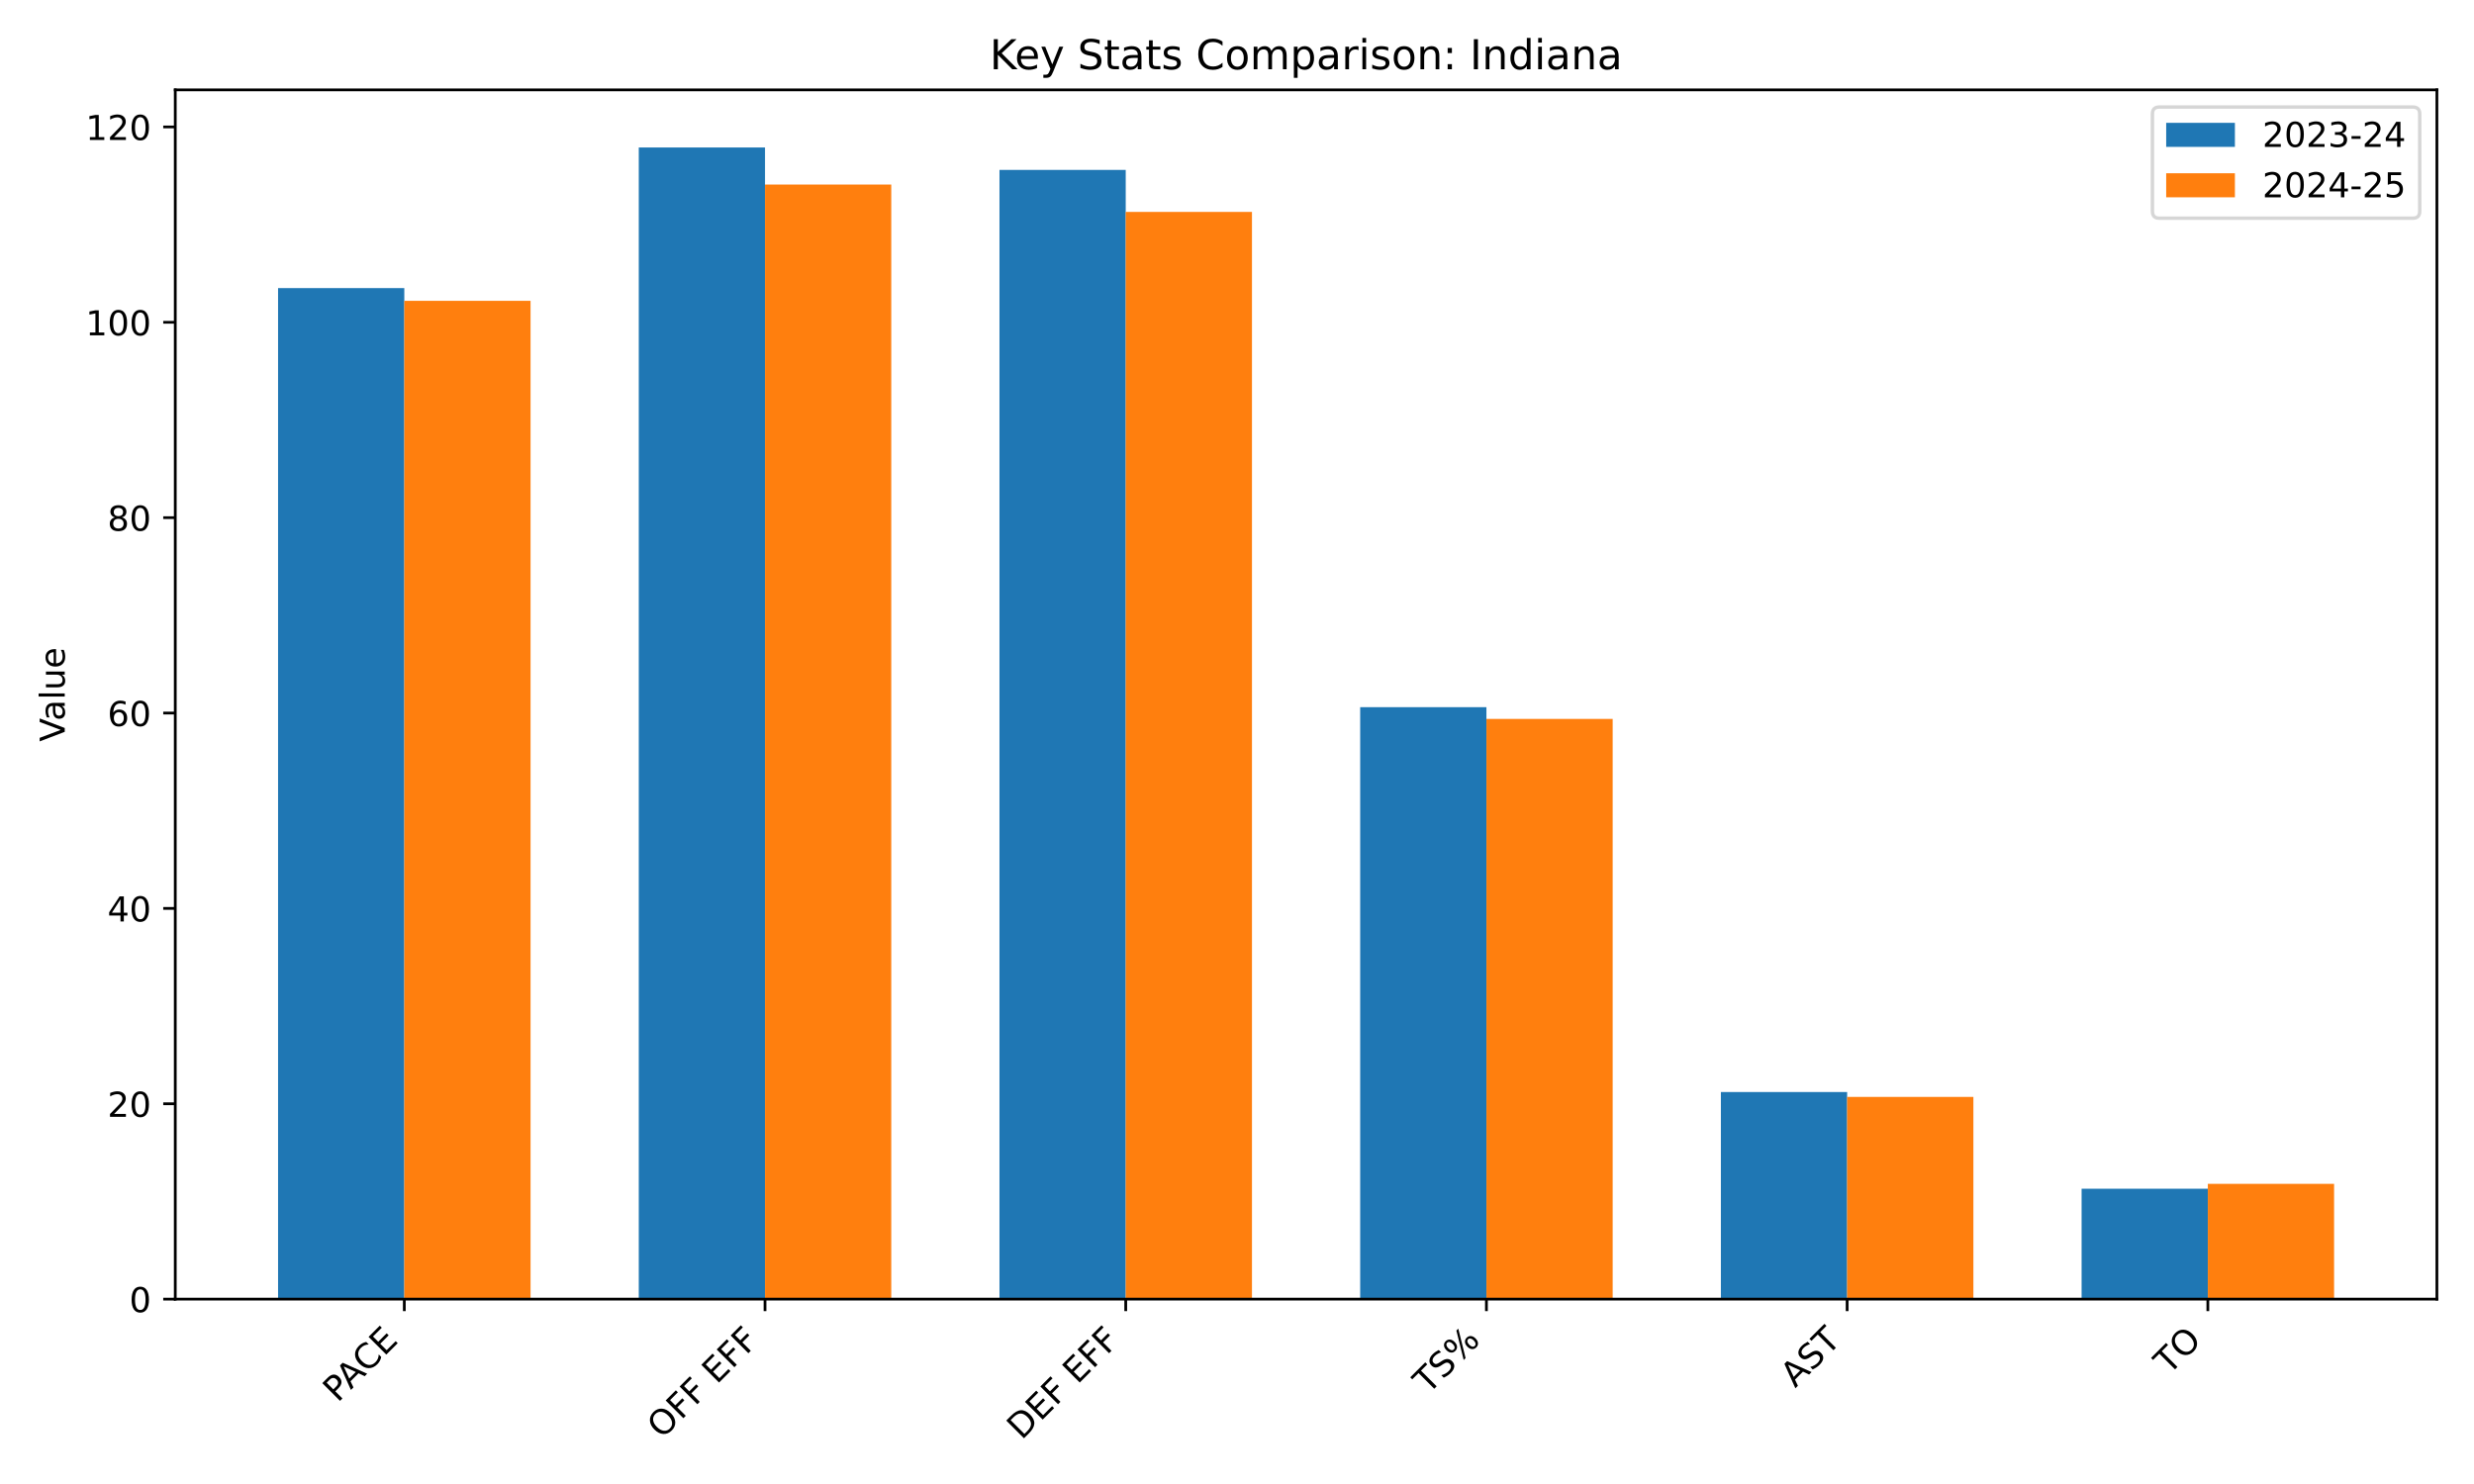
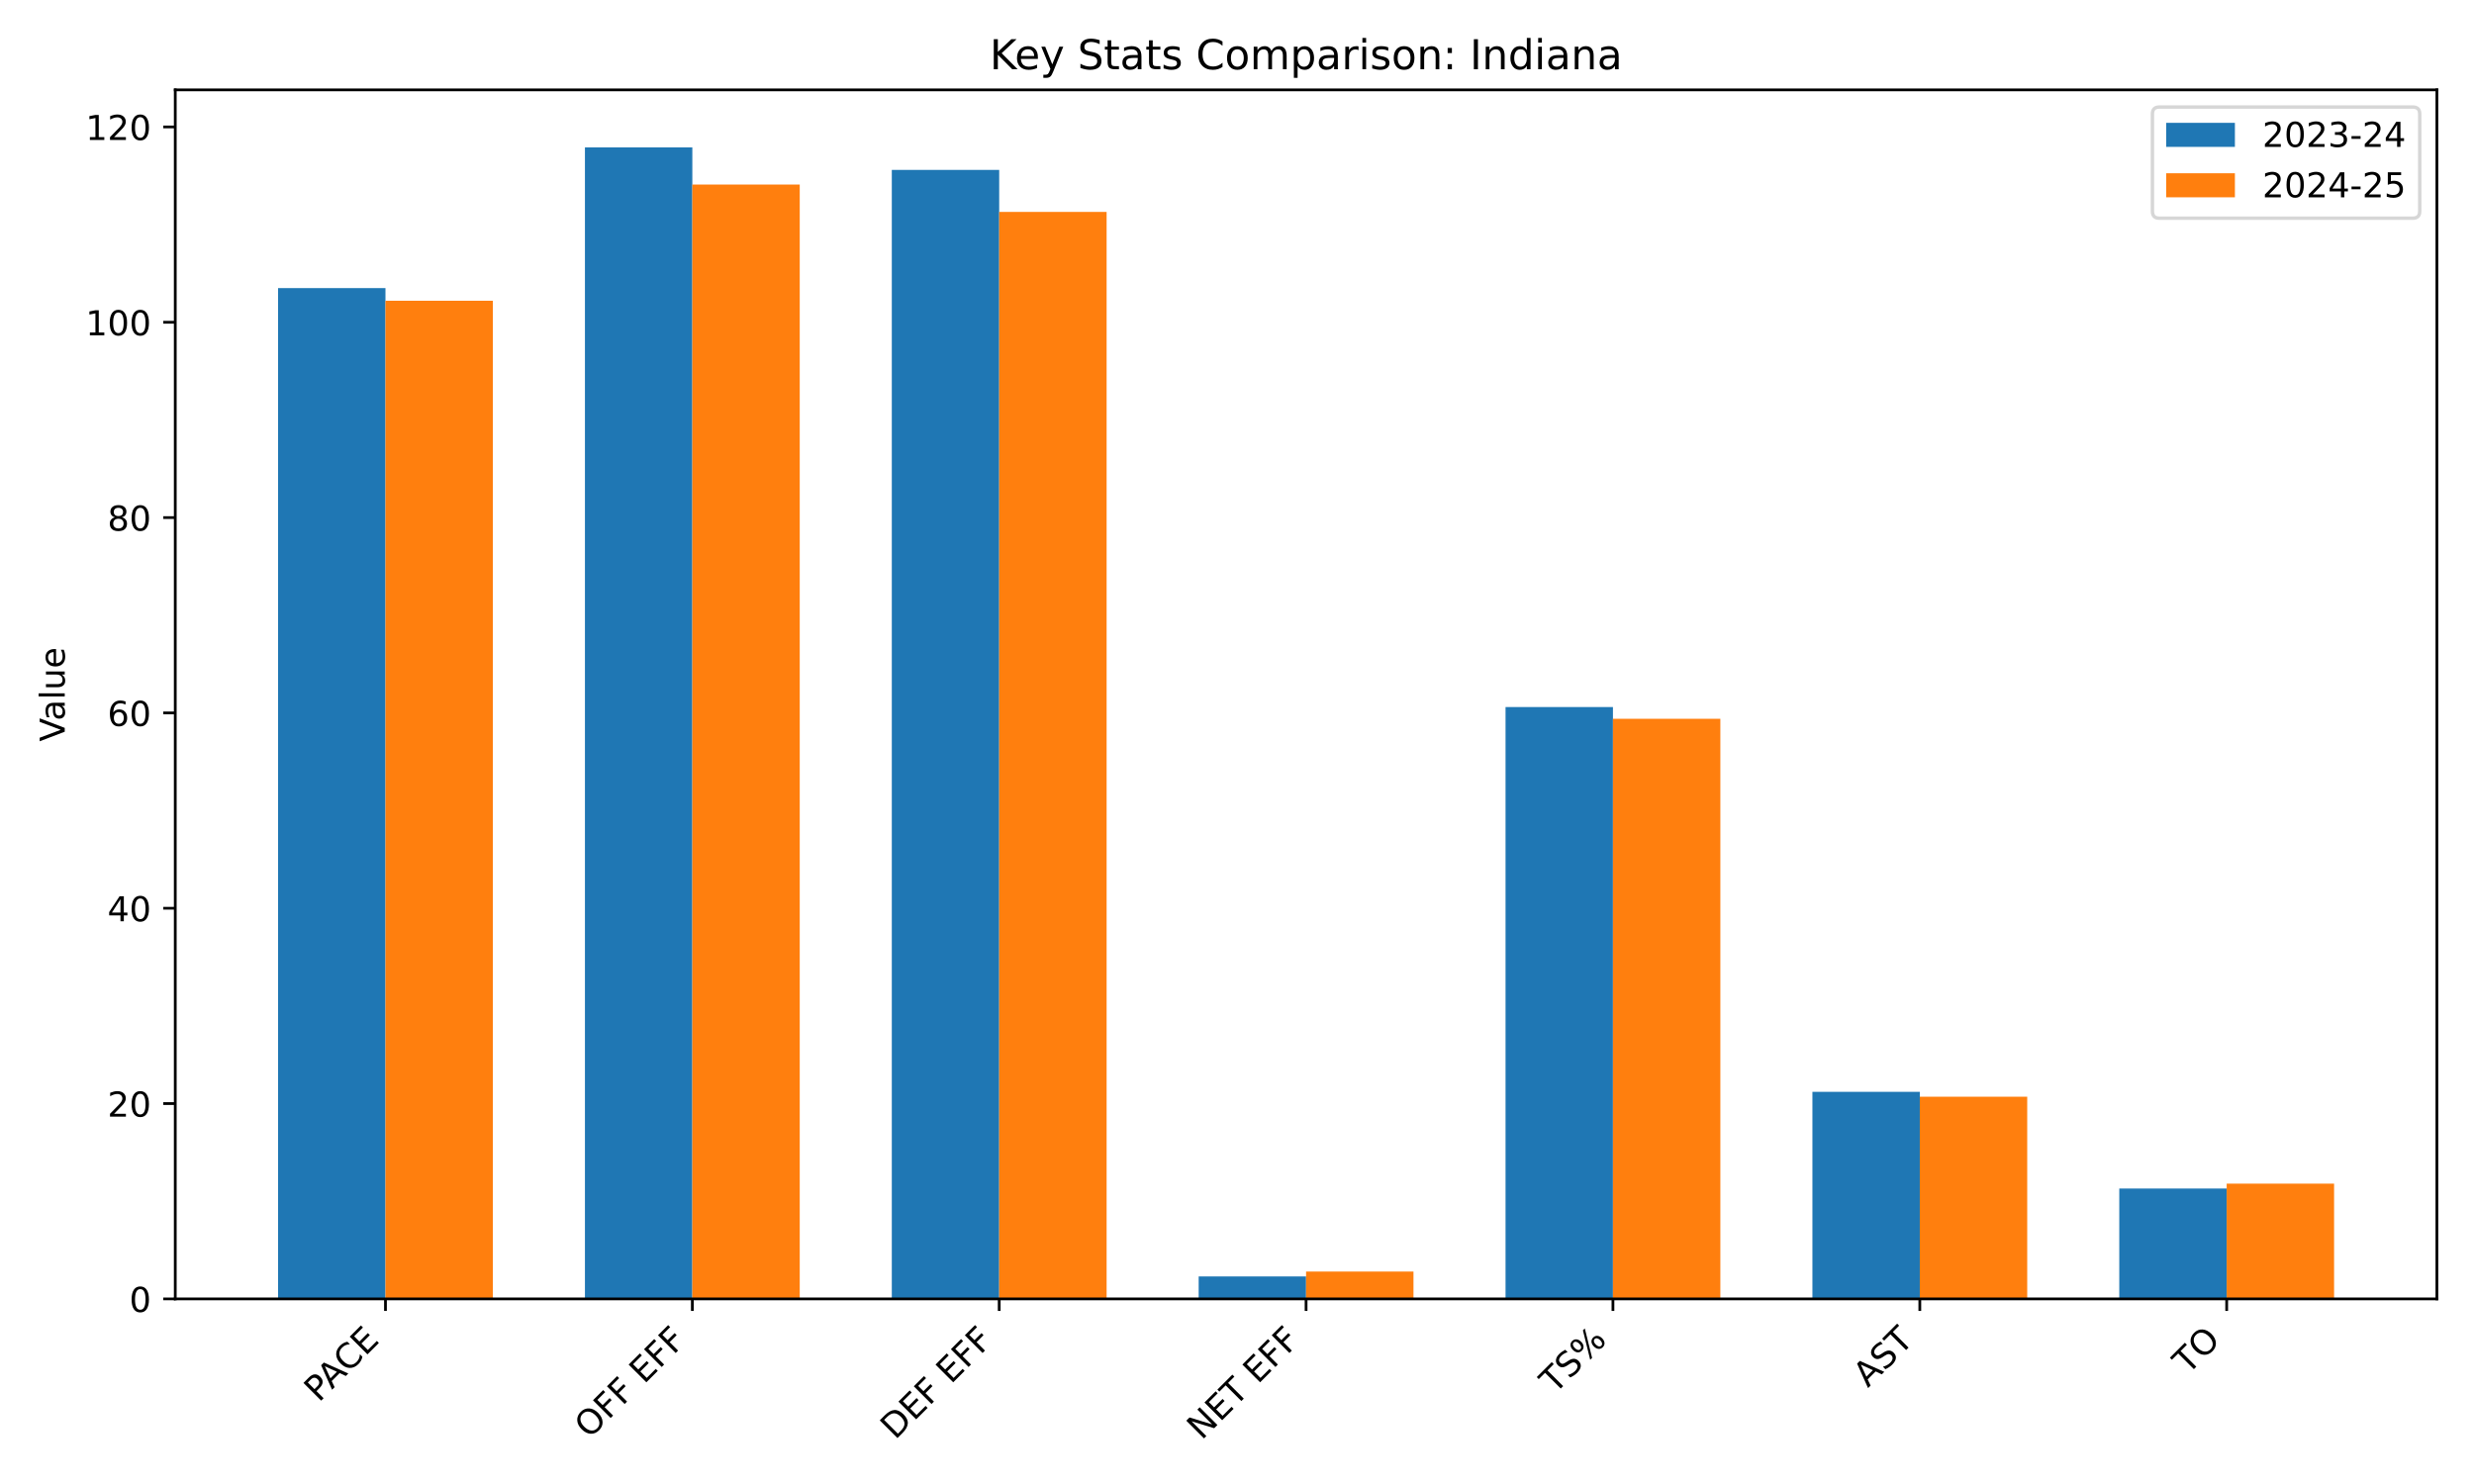
<svg xmlns="http://www.w3.org/2000/svg" xmlns:xlink="http://www.w3.org/1999/xlink" width="720pt" height="432pt" viewBox="0 0 720 432" version="1.1">
  <defs>
    <style type="text/css">*{stroke-linejoin: round; stroke-linecap: butt}</style>
  </defs>
  <g id="figure_1">
    <g id="patch_1">
      <path d="M 0 432  L 720 432  L 720 0  L 0 0  z " style="fill: #ffffff" />
    </g>
    <g id="axes_1">
      <g id="patch_2">
-         <path d="M 51.005 378.18  L 709.2 378.18  L 709.2 26.16  L 51.005 26.16  z " style="fill: #ffffff" />
+         <path d="M 51.005 378.116  L 709.2 378.116  L 709.2 26.16  L 51.005 26.16  z " style="fill: #ffffff" />
      </g>
      <g id="patch_3">
-         <path d="M 80.923 378.18  L 117.664 378.18  L 117.664 83.87  L 80.923 83.87  z " clip-path="url(#p60514f9bad)" style="fill: #1f77b4" />
+         <path d="M 80.923 378.116  L 112.181 378.116  L 112.181 83.86  L 80.923 83.86  z " clip-path="url(#pf1f54e53eb)" style="fill: #1f77b4" />
      </g>
      <g id="patch_4">
-         <path d="M 185.898 378.18  L 222.64 378.18  L 222.64 42.923  L 185.898 42.923  z " clip-path="url(#p60514f9bad)" style="fill: #1f77b4" />
+         <path d="M 170.23 378.116  L 201.488 378.116  L 201.488 42.92  L 170.23 42.92  z " clip-path="url(#pf1f54e53eb)" style="fill: #1f77b4" />
      </g>
      <g id="patch_5">
-         <path d="M 290.874 378.18  L 327.615 378.18  L 327.615 49.463  L 290.874 49.463  z " clip-path="url(#p60514f9bad)" style="fill: #1f77b4" />
+         <path d="M 259.538 378.116  L 290.795 378.116  L 290.795 49.459  L 259.538 49.459  z " clip-path="url(#pf1f54e53eb)" style="fill: #1f77b4" />
      </g>
      <g id="patch_6">
-         <path d="M 395.849 378.18  L 432.59 378.18  L 432.59 205.86  L 395.849 205.86  z " clip-path="url(#p60514f9bad)" style="fill: #1f77b4" />
+         <path d="M 348.845 378.116  L 380.103 378.116  L 380.103 371.577  L 348.845 371.577  z " clip-path="url(#pf1f54e53eb)" style="fill: #1f77b4" />
      </g>
      <g id="patch_7">
-         <path d="M 500.824 378.18  L 537.565 378.18  L 537.565 317.896  L 500.824 317.896  z " clip-path="url(#p60514f9bad)" style="fill: #1f77b4" />
+         <path d="M 438.152 378.116  L 469.41 378.116  L 469.41 205.827  L 438.152 205.827  z " clip-path="url(#pf1f54e53eb)" style="fill: #1f77b4" />
      </g>
      <g id="patch_8">
-         <path d="M 605.799 378.18  L 642.541 378.18  L 642.541 346.048  L 605.799 346.048  z " clip-path="url(#p60514f9bad)" style="fill: #1f77b4" />
+         <path d="M 527.46 378.116  L 558.717 378.116  L 558.717 317.844  L 527.46 317.844  z " clip-path="url(#pf1f54e53eb)" style="fill: #1f77b4" />
      </g>
      <g id="patch_9">
-         <path d="M 117.664 378.18  L 154.406 378.18  L 154.406 87.567  L 117.664 87.567  z " clip-path="url(#p60514f9bad)" style="fill: #ff7f0e" />
+         <path d="M 616.767 378.116  L 648.024 378.116  L 648.024 345.99  L 616.767 345.99  z " clip-path="url(#pf1f54e53eb)" style="fill: #1f77b4" />
      </g>
      <g id="patch_10">
-         <path d="M 222.64 378.18  L 259.381 378.18  L 259.381 53.728  L 222.64 53.728  z " clip-path="url(#p60514f9bad)" style="fill: #ff7f0e" />
+         <path d="M 112.181 378.116  L 143.438 378.116  L 143.438 87.556  L 112.181 87.556  z " clip-path="url(#pf1f54e53eb)" style="fill: #ff7f0e" />
      </g>
      <g id="patch_11">
-         <path d="M 327.615 378.18  L 364.356 378.18  L 364.356 61.69  L 327.615 61.69  z " clip-path="url(#p60514f9bad)" style="fill: #ff7f0e" />
+         <path d="M 201.488 378.116  L 232.745 378.116  L 232.745 53.723  L 201.488 53.723  z " clip-path="url(#pf1f54e53eb)" style="fill: #ff7f0e" />
      </g>
      <g id="patch_12">
-         <path d="M 432.59 378.18  L 469.331 378.18  L 469.331 209.272  L 432.59 209.272  z " clip-path="url(#p60514f9bad)" style="fill: #ff7f0e" />
+         <path d="M 290.795 378.116  L 322.053 378.116  L 322.053 61.684  L 290.795 61.684  z " clip-path="url(#pf1f54e53eb)" style="fill: #ff7f0e" />
      </g>
      <g id="patch_13">
-         <path d="M 537.565 378.18  L 574.307 378.18  L 574.307 319.318  L 537.565 319.318  z " clip-path="url(#p60514f9bad)" style="fill: #ff7f0e" />
+         <path d="M 380.103 378.116  L 411.36 378.116  L 411.36 370.156  L 380.103 370.156  z " clip-path="url(#pf1f54e53eb)" style="fill: #ff7f0e" />
      </g>
      <g id="patch_14">
-         <path d="M 642.541 378.18  L 679.282 378.18  L 679.282 344.626  L 642.541 344.626  z " clip-path="url(#p60514f9bad)" style="fill: #ff7f0e" />
+         <path d="M 469.41 378.116  L 500.667 378.116  L 500.667 209.239  L 469.41 209.239  z " clip-path="url(#pf1f54e53eb)" style="fill: #ff7f0e" />
+       </g>
+       <g id="patch_15">
+         <path d="M 558.717 378.116  L 589.975 378.116  L 589.975 319.265  L 558.717 319.265  z " clip-path="url(#pf1f54e53eb)" style="fill: #ff7f0e" />
+       </g>
+       <g id="patch_16">
+         <path d="M 648.024 378.116  L 679.282 378.116  L 679.282 344.568  L 648.024 344.568  z " clip-path="url(#pf1f54e53eb)" style="fill: #ff7f0e" />
      </g>
      <g id="matplotlib.axis_1">
        <g id="xtick_1">
          <g id="line2d_1">
            <defs>
-               <path id="m30c4301f4c" d="M 0 0  L 0 3.5  " style="stroke: #000000; stroke-width: 0.8" />
+               <path id="md21227ccbb" d="M 0 0  L 0 3.5  " style="stroke: #000000; stroke-width: 0.8" />
            </defs>
            <g>
-               <use xlink:href="#m30c4301f4c" x="117.664" y="378.18" style="stroke: #000000; stroke-width: 0.8" />
+               <use xlink:href="#md21227ccbb" x="112.181" y="378.116" style="stroke: #000000; stroke-width: 0.8" />
            </g>
          </g>
          <g id="text_1">
-             <g transform="translate(98.26196 408.4847) rotate(-45) scale(0.1 -0.1)">
+             <g transform="translate(92.77817 408.421) rotate(-45) scale(0.1 -0.1)">
              <defs>
                <path id="DejaVuSans-50" d="M 1259 4147  L 1259 2394  L 2053 2394  Q 2494 2394 2734 2622  Q 2975 2850 2975 3272  Q 2975 3691 2734 3919  Q 2494 4147 2053 4147  L 1259 4147  z M 628 4666  L 2053 4666  Q 2838 4666 3239 4311  Q 3641 3956 3641 3272  Q 3641 2581 3239 2228  Q 2838 1875 2053 1875  L 1259 1875  L 1259 0  L 628 0  L 628 4666  z " transform="scale(0.015625)" />
                <path id="DejaVuSans-41" d="M 2188 4044  L 1331 1722  L 3047 1722  L 2188 4044  z M 1831 4666  L 2547 4666  L 4325 0  L 3669 0  L 3244 1197  L 1141 1197  L 716 0  L 50 0  L 1831 4666  z " transform="scale(0.015625)" />
                <path id="DejaVuSans-43" d="M 4122 4306  L 4122 3641  Q 3803 3938 3442 4084  Q 3081 4231 2675 4231  Q 1875 4231 1450 3742  Q 1025 3253 1025 2328  Q 1025 1406 1450 917  Q 1875 428 2675 428  Q 3081 428 3442 575  Q 3803 722 4122 1019  L 4122 359  Q 3791 134 3420 21  Q 3050 -91 2638 -91  Q 1578 -91 968 557  Q 359 1206 359 2328  Q 359 3453 968 4101  Q 1578 4750 2638 4750  Q 3056 4750 3426 4639  Q 3797 4528 4122 4306  z " transform="scale(0.015625)" />
                <path id="DejaVuSans-45" d="M 628 4666  L 3578 4666  L 3578 4134  L 1259 4134  L 1259 2753  L 3481 2753  L 3481 2222  L 1259 2222  L 1259 531  L 3634 531  L 3634 0  L 628 0  L 628 4666  z " transform="scale(0.015625)" />
              </defs>
              <use xlink:href="#DejaVuSans-50" />
              <use xlink:href="#DejaVuSans-41" transform="translate(53.92773 0)" />
              <use xlink:href="#DejaVuSans-43" transform="translate(120.5859 0)" />
              <use xlink:href="#DejaVuSans-45" transform="translate(190.4102 0)" />
            </g>
          </g>
        </g>
        <g id="xtick_2">
          <g id="line2d_2">
            <g>
-               <use xlink:href="#m30c4301f4c" x="222.64" y="378.18" style="stroke: #000000; stroke-width: 0.8" />
+               <use xlink:href="#md21227ccbb" x="201.488" y="378.116" style="stroke: #000000; stroke-width: 0.8" />
            </g>
          </g>
          <g id="text_2">
-             <g transform="translate(192.6196 419.1023) rotate(-45) scale(0.1 -0.1)">
+             <g transform="translate(171.4678 419.0387) rotate(-45) scale(0.1 -0.1)">
              <defs>
                <path id="DejaVuSans-4f" d="M 2522 4238  Q 1834 4238 1429 3725  Q 1025 3213 1025 2328  Q 1025 1447 1429 934  Q 1834 422 2522 422  Q 3209 422 3611 934  Q 4013 1447 4013 2328  Q 4013 3213 3611 3725  Q 3209 4238 2522 4238  z M 2522 4750  Q 3503 4750 4090 4092  Q 4678 3434 4678 2328  Q 4678 1225 4090 567  Q 3503 -91 2522 -91  Q 1538 -91 948 565  Q 359 1222 359 2328  Q 359 3434 948 4092  Q 1538 4750 2522 4750  z " transform="scale(0.015625)" />
                <path id="DejaVuSans-46" d="M 628 4666  L 3309 4666  L 3309 4134  L 1259 4134  L 1259 2759  L 3109 2759  L 3109 2228  L 1259 2228  L 1259 0  L 628 0  L 628 4666  z " transform="scale(0.015625)" />
                <path id="DejaVuSans-20" transform="scale(0.015625)" />
              </defs>
              <use xlink:href="#DejaVuSans-4f" />
              <use xlink:href="#DejaVuSans-46" transform="translate(78.71094 0)" />
              <use xlink:href="#DejaVuSans-46" transform="translate(136.2305 0)" />
              <use xlink:href="#DejaVuSans-20" transform="translate(193.75 0)" />
              <use xlink:href="#DejaVuSans-45" transform="translate(225.5371 0)" />
              <use xlink:href="#DejaVuSans-46" transform="translate(288.7207 0)" />
              <use xlink:href="#DejaVuSans-46" transform="translate(346.2402 0)" />
            </g>
          </g>
        </g>
        <g id="xtick_3">
          <g id="line2d_3">
            <g>
-               <use xlink:href="#m30c4301f4c" x="327.615" y="378.18" style="stroke: #000000; stroke-width: 0.8" />
+               <use xlink:href="#md21227ccbb" x="290.795" y="378.116" style="stroke: #000000; stroke-width: 0.8" />
            </g>
          </g>
          <g id="text_3">
-             <g transform="translate(297.3153 419.3819) rotate(-45) scale(0.1 -0.1)">
+             <g transform="translate(260.4956 419.3182) rotate(-45) scale(0.1 -0.1)">
              <defs>
                <path id="DejaVuSans-44" d="M 1259 4147  L 1259 519  L 2022 519  Q 2988 519 3436 956  Q 3884 1394 3884 2338  Q 3884 3275 3436 3711  Q 2988 4147 2022 4147  L 1259 4147  z M 628 4666  L 1925 4666  Q 3281 4666 3915 4102  Q 4550 3538 4550 2338  Q 4550 1131 3912 565  Q 3275 0 1925 0  L 628 0  L 628 4666  z " transform="scale(0.015625)" />
              </defs>
              <use xlink:href="#DejaVuSans-44" />
              <use xlink:href="#DejaVuSans-45" transform="translate(77.00195 0)" />
              <use xlink:href="#DejaVuSans-46" transform="translate(140.1855 0)" />
              <use xlink:href="#DejaVuSans-20" transform="translate(197.7051 0)" />
              <use xlink:href="#DejaVuSans-45" transform="translate(229.4922 0)" />
              <use xlink:href="#DejaVuSans-46" transform="translate(292.6758 0)" />
              <use xlink:href="#DejaVuSans-46" transform="translate(350.1953 0)" />
            </g>
          </g>
        </g>
        <g id="xtick_4">
          <g id="line2d_4">
            <g>
-               <use xlink:href="#m30c4301f4c" x="432.59" y="378.18" style="stroke: #000000; stroke-width: 0.8" />
+               <use xlink:href="#md21227ccbb" x="380.103" y="378.116" style="stroke: #000000; stroke-width: 0.8" />
            </g>
          </g>
          <g id="text_4">
-             <g transform="translate(415.5931 406.0794) rotate(-45) scale(0.1 -0.1)">
-               <defs>
+             <g transform="translate(349.7057 419.4154) rotate(-45) scale(0.1 -0.1)">
+               <defs>
+                 <path id="DejaVuSans-4e" d="M 628 4666  L 1478 4666  L 3547 763  L 3547 4666  L 4159 4666  L 4159 0  L 3309 0  L 1241 3903  L 1241 0  L 628 0  L 628 4666  z " transform="scale(0.015625)" />
                <path id="DejaVuSans-54" d="M -19 4666  L 3928 4666  L 3928 4134  L 2272 4134  L 2272 0  L 1638 0  L 1638 4134  L -19 4134  L -19 4666  z " transform="scale(0.015625)" />
+               </defs>
+               <use xlink:href="#DejaVuSans-4e" />
+               <use xlink:href="#DejaVuSans-45" transform="translate(74.80469 0)" />
+               <use xlink:href="#DejaVuSans-54" transform="translate(137.9883 0)" />
+               <use xlink:href="#DejaVuSans-20" transform="translate(199.0723 0)" />
+               <use xlink:href="#DejaVuSans-45" transform="translate(230.8594 0)" />
+               <use xlink:href="#DejaVuSans-46" transform="translate(294.043 0)" />
+               <use xlink:href="#DejaVuSans-46" transform="translate(351.5625 0)" />
+             </g>
+           </g>
+         </g>
+         <g id="xtick_5">
+           <g id="line2d_5">
+             <g>
+               <use xlink:href="#md21227ccbb" x="469.41" y="378.116" style="stroke: #000000; stroke-width: 0.8" />
+             </g>
+           </g>
+           <g id="text_5">
+             <g transform="translate(452.4127 406.0158) rotate(-45) scale(0.1 -0.1)">
+               <defs>
                <path id="DejaVuSans-53" d="M 3425 4513  L 3425 3897  Q 3066 4069 2747 4153  Q 2428 4238 2131 4238  Q 1616 4238 1336 4038  Q 1056 3838 1056 3469  Q 1056 3159 1242 3001  Q 1428 2844 1947 2747  L 2328 2669  Q 3034 2534 3370 2195  Q 3706 1856 3706 1288  Q 3706 609 3251 259  Q 2797 -91 1919 -91  Q 1588 -91 1214 -16  Q 841 59 441 206  L 441 856  Q 825 641 1194 531  Q 1563 422 1919 422  Q 2459 422 2753 634  Q 3047 847 3047 1241  Q 3047 1584 2836 1778  Q 2625 1972 2144 2069  L 1759 2144  Q 1053 2284 737 2584  Q 422 2884 422 3419  Q 422 4038 858 4394  Q 1294 4750 2059 4750  Q 2388 4750 2728 4690  Q 3069 4631 3425 4513  z " transform="scale(0.015625)" />
                <path id="DejaVuSans-25" d="M 4653 2053  Q 4381 2053 4226 1822  Q 4072 1591 4072 1178  Q 4072 772 4226 539  Q 4381 306 4653 306  Q 4919 306 5073 539  Q 5228 772 5228 1178  Q 5228 1588 5073 1820  Q 4919 2053 4653 2053  z M 4653 2450  Q 5147 2450 5437 2106  Q 5728 1763 5728 1178  Q 5728 594 5436 251  Q 5144 -91 4653 -91  Q 4153 -91 3862 251  Q 3572 594 3572 1178  Q 3572 1766 3864 2108  Q 4156 2450 4653 2450  z M 1428 4353  Q 1159 4353 1004 4120  Q 850 3888 850 3481  Q 850 3069 1003 2837  Q 1156 2606 1428 2606  Q 1700 2606 1854 2837  Q 2009 3069 2009 3481  Q 2009 3884 1853 4118  Q 1697 4353 1428 4353  z M 4250 4750  L 4750 4750  L 1831 -91  L 1331 -91  L 4250 4750  z M 1428 4750  Q 1922 4750 2215 4408  Q 2509 4066 2509 3481  Q 2509 2891 2217 2550  Q 1925 2209 1428 2209  Q 931 2209 642 2551  Q 353 2894 353 3481  Q 353 4063 643 4406  Q 934 4750 1428 4750  z " transform="scale(0.015625)" />
              </defs>
              <use xlink:href="#DejaVuSans-54" />
              <use xlink:href="#DejaVuSans-53" transform="translate(61.08398 0)" />
              <use xlink:href="#DejaVuSans-25" transform="translate(124.5605 0)" />
            </g>
          </g>
        </g>
-         <g id="xtick_5">
-           <g id="line2d_5">
-             <g>
-               <use xlink:href="#m30c4301f4c" x="537.565" y="378.18" style="stroke: #000000; stroke-width: 0.8" />
-             </g>
-           </g>
-           <g id="text_5">
-             <g transform="translate(522.4499 404.1978) rotate(-45) scale(0.1 -0.1)">
+         <g id="xtick_6">
+           <g id="line2d_6">
+             <g>
+               <use xlink:href="#md21227ccbb" x="558.717" y="378.116" style="stroke: #000000; stroke-width: 0.8" />
+             </g>
+           </g>
+           <g id="text_6">
+             <g transform="translate(543.6016 404.1342) rotate(-45) scale(0.1 -0.1)">
              <use xlink:href="#DejaVuSans-41" />
              <use xlink:href="#DejaVuSans-53" transform="translate(68.4082 0)" />
              <use xlink:href="#DejaVuSans-54" transform="translate(131.8848 0)" />
            </g>
          </g>
        </g>
-         <g id="xtick_6">
-           <g id="line2d_6">
-             <g>
-               <use xlink:href="#m30c4301f4c" x="642.541" y="378.18" style="stroke: #000000; stroke-width: 0.8" />
-             </g>
-           </g>
-           <g id="text_6">
-             <g transform="translate(631.185 400.438) rotate(-45) scale(0.1 -0.1)">
+         <g id="xtick_7">
+           <g id="line2d_7">
+             <g>
+               <use xlink:href="#md21227ccbb" x="648.024" y="378.116" style="stroke: #000000; stroke-width: 0.8" />
+             </g>
+           </g>
+           <g id="text_7">
+             <g transform="translate(636.6688 400.3744) rotate(-45) scale(0.1 -0.1)">
              <use xlink:href="#DejaVuSans-54" />
              <use xlink:href="#DejaVuSans-4f" transform="translate(61.08398 0)" />
            </g>
          </g>
        </g>
      </g>
      <g id="matplotlib.axis_2">
        <g id="ytick_1">
-           <g id="line2d_7">
+           <g id="line2d_8">
            <defs>
-               <path id="mf7c996c13f" d="M 0 0  L -3.5 0  " style="stroke: #000000; stroke-width: 0.8" />
+               <path id="m269f612f26" d="M 0 0  L -3.5 0  " style="stroke: #000000; stroke-width: 0.8" />
            </defs>
            <g>
-               <use xlink:href="#mf7c996c13f" x="51.005" y="378.18" style="stroke: #000000; stroke-width: 0.8" />
-             </g>
-           </g>
-           <g id="text_7">
-             <g transform="translate(37.6425 381.9792) scale(0.1 -0.1)">
+               <use xlink:href="#m269f612f26" x="51.005" y="378.116" style="stroke: #000000; stroke-width: 0.8" />
+             </g>
+           </g>
+           <g id="text_8">
+             <g transform="translate(37.6425 381.9156) scale(0.1 -0.1)">
              <defs>
                <path id="DejaVuSans-30" d="M 2034 4250  Q 1547 4250 1301 3770  Q 1056 3291 1056 2328  Q 1056 1369 1301 889  Q 1547 409 2034 409  Q 2525 409 2770 889  Q 3016 1369 3016 2328  Q 3016 3291 2770 3770  Q 2525 4250 2034 4250  z M 2034 4750  Q 2819 4750 3233 4129  Q 3647 3509 3647 2328  Q 3647 1150 3233 529  Q 2819 -91 2034 -91  Q 1250 -91 836 529  Q 422 1150 422 2328  Q 422 3509 836 4129  Q 1250 4750 2034 4750  z " transform="scale(0.015625)" />
              </defs>
              <use xlink:href="#DejaVuSans-30" />
            </g>
          </g>
        </g>
        <g id="ytick_2">
-           <g id="line2d_8">
-             <g>
-               <use xlink:href="#mf7c996c13f" x="51.005" y="321.309" style="stroke: #000000; stroke-width: 0.8" />
-             </g>
-           </g>
-           <g id="text_8">
-             <g transform="translate(31.28 325.1078) scale(0.1 -0.1)">
+           <g id="line2d_9">
+             <g>
+               <use xlink:href="#m269f612f26" x="51.005" y="321.255" style="stroke: #000000; stroke-width: 0.8" />
+             </g>
+           </g>
+           <g id="text_9">
+             <g transform="translate(31.28 325.0544) scale(0.1 -0.1)">
              <defs>
                <path id="DejaVuSans-32" d="M 1228 531  L 3431 531  L 3431 0  L 469 0  L 469 531  Q 828 903 1448 1529  Q 2069 2156 2228 2338  Q 2531 2678 2651 2914  Q 2772 3150 2772 3378  Q 2772 3750 2511 3984  Q 2250 4219 1831 4219  Q 1534 4219 1204 4116  Q 875 4013 500 3803  L 500 4441  Q 881 4594 1212 4672  Q 1544 4750 1819 4750  Q 2544 4750 2975 4387  Q 3406 4025 3406 3419  Q 3406 3131 3298 2873  Q 3191 2616 2906 2266  Q 2828 2175 2409 1742  Q 1991 1309 1228 531  z " transform="scale(0.015625)" />
              </defs>
              <use xlink:href="#DejaVuSans-32" />
              <use xlink:href="#DejaVuSans-30" transform="translate(63.62305 0)" />
            </g>
          </g>
        </g>
        <g id="ytick_3">
-           <g id="line2d_9">
-             <g>
-               <use xlink:href="#mf7c996c13f" x="51.005" y="264.437" style="stroke: #000000; stroke-width: 0.8" />
-             </g>
-           </g>
-           <g id="text_9">
-             <g transform="translate(31.28 268.2363) scale(0.1 -0.1)">
+           <g id="line2d_10">
+             <g>
+               <use xlink:href="#m269f612f26" x="51.005" y="264.394" style="stroke: #000000; stroke-width: 0.8" />
+             </g>
+           </g>
+           <g id="text_10">
+             <g transform="translate(31.28 268.1932) scale(0.1 -0.1)">
              <defs>
                <path id="DejaVuSans-34" d="M 2419 4116  L 825 1625  L 2419 1625  L 2419 4116  z M 2253 4666  L 3047 4666  L 3047 1625  L 3713 1625  L 3713 1100  L 3047 1100  L 3047 0  L 2419 0  L 2419 1100  L 313 1100  L 313 1709  L 2253 4666  z " transform="scale(0.015625)" />
              </defs>
              <use xlink:href="#DejaVuSans-34" />
              <use xlink:href="#DejaVuSans-30" transform="translate(63.62305 0)" />
            </g>
          </g>
        </g>
        <g id="ytick_4">
-           <g id="line2d_10">
-             <g>
-               <use xlink:href="#mf7c996c13f" x="51.005" y="207.566" style="stroke: #000000; stroke-width: 0.8" />
-             </g>
-           </g>
-           <g id="text_10">
-             <g transform="translate(31.28 211.3649) scale(0.1 -0.1)">
+           <g id="line2d_11">
+             <g>
+               <use xlink:href="#m269f612f26" x="51.005" y="207.533" style="stroke: #000000; stroke-width: 0.8" />
+             </g>
+           </g>
+           <g id="text_11">
+             <g transform="translate(31.28 211.3321) scale(0.1 -0.1)">
              <defs>
                <path id="DejaVuSans-36" d="M 2113 2584  Q 1688 2584 1439 2293  Q 1191 2003 1191 1497  Q 1191 994 1439 701  Q 1688 409 2113 409  Q 2538 409 2786 701  Q 3034 994 3034 1497  Q 3034 2003 2786 2293  Q 2538 2584 2113 2584  z M 3366 4563  L 3366 3988  Q 3128 4100 2886 4159  Q 2644 4219 2406 4219  Q 1781 4219 1451 3797  Q 1122 3375 1075 2522  Q 1259 2794 1537 2939  Q 1816 3084 2150 3084  Q 2853 3084 3261 2657  Q 3669 2231 3669 1497  Q 3669 778 3244 343  Q 2819 -91 2113 -91  Q 1303 -91 875 529  Q 447 1150 447 2328  Q 447 3434 972 4092  Q 1497 4750 2381 4750  Q 2619 4750 2861 4703  Q 3103 4656 3366 4563  z " transform="scale(0.015625)" />
              </defs>
              <use xlink:href="#DejaVuSans-36" />
              <use xlink:href="#DejaVuSans-30" transform="translate(63.62305 0)" />
            </g>
          </g>
        </g>
        <g id="ytick_5">
-           <g id="line2d_11">
-             <g>
-               <use xlink:href="#mf7c996c13f" x="51.005" y="150.694" style="stroke: #000000; stroke-width: 0.8" />
-             </g>
-           </g>
-           <g id="text_11">
-             <g transform="translate(31.28 154.4934) scale(0.1 -0.1)">
+           <g id="line2d_12">
+             <g>
+               <use xlink:href="#m269f612f26" x="51.005" y="150.672" style="stroke: #000000; stroke-width: 0.8" />
+             </g>
+           </g>
+           <g id="text_12">
+             <g transform="translate(31.28 154.4709) scale(0.1 -0.1)">
              <defs>
                <path id="DejaVuSans-38" d="M 2034 2216  Q 1584 2216 1326 1975  Q 1069 1734 1069 1313  Q 1069 891 1326 650  Q 1584 409 2034 409  Q 2484 409 2743 651  Q 3003 894 3003 1313  Q 3003 1734 2745 1975  Q 2488 2216 2034 2216  z M 1403 2484  Q 997 2584 770 2862  Q 544 3141 544 3541  Q 544 4100 942 4425  Q 1341 4750 2034 4750  Q 2731 4750 3128 4425  Q 3525 4100 3525 3541  Q 3525 3141 3298 2862  Q 3072 2584 2669 2484  Q 3125 2378 3379 2068  Q 3634 1759 3634 1313  Q 3634 634 3220 271  Q 2806 -91 2034 -91  Q 1263 -91 848 271  Q 434 634 434 1313  Q 434 1759 690 2068  Q 947 2378 1403 2484  z M 1172 3481  Q 1172 3119 1398 2916  Q 1625 2713 2034 2713  Q 2441 2713 2670 2916  Q 2900 3119 2900 3481  Q 2900 3844 2670 4047  Q 2441 4250 2034 4250  Q 1625 4250 1398 4047  Q 1172 3844 1172 3481  z " transform="scale(0.015625)" />
              </defs>
              <use xlink:href="#DejaVuSans-38" />
              <use xlink:href="#DejaVuSans-30" transform="translate(63.62305 0)" />
            </g>
          </g>
        </g>
        <g id="ytick_6">
-           <g id="line2d_12">
-             <g>
-               <use xlink:href="#mf7c996c13f" x="51.005" y="93.823" style="stroke: #000000; stroke-width: 0.8" />
-             </g>
-           </g>
-           <g id="text_12">
-             <g transform="translate(24.9175 97.62201) scale(0.1 -0.1)">
+           <g id="line2d_13">
+             <g>
+               <use xlink:href="#m269f612f26" x="51.005" y="93.811" style="stroke: #000000; stroke-width: 0.8" />
+             </g>
+           </g>
+           <g id="text_13">
+             <g transform="translate(24.9175 97.60978) scale(0.1 -0.1)">
              <defs>
                <path id="DejaVuSans-31" d="M 794 531  L 1825 531  L 1825 4091  L 703 3866  L 703 4441  L 1819 4666  L 2450 4666  L 2450 531  L 3481 531  L 3481 0  L 794 0  L 794 531  z " transform="scale(0.015625)" />
              </defs>
              <use xlink:href="#DejaVuSans-31" />
              <use xlink:href="#DejaVuSans-30" transform="translate(63.62305 0)" />
              <use xlink:href="#DejaVuSans-30" transform="translate(127.2461 0)" />
            </g>
          </g>
        </g>
        <g id="ytick_7">
-           <g id="line2d_13">
-             <g>
-               <use xlink:href="#mf7c996c13f" x="51.005" y="36.951" style="stroke: #000000; stroke-width: 0.8" />
-             </g>
-           </g>
-           <g id="text_13">
-             <g transform="translate(24.9175 40.75057) scale(0.1 -0.1)">
+           <g id="line2d_14">
+             <g>
+               <use xlink:href="#m269f612f26" x="51.005" y="36.949" style="stroke: #000000; stroke-width: 0.8" />
+             </g>
+           </g>
+           <g id="text_14">
+             <g transform="translate(24.9175 40.74862) scale(0.1 -0.1)">
              <use xlink:href="#DejaVuSans-31" />
              <use xlink:href="#DejaVuSans-32" transform="translate(63.62305 0)" />
              <use xlink:href="#DejaVuSans-30" transform="translate(127.2461 0)" />
            </g>
          </g>
        </g>
-         <g id="text_14">
-           <g transform="translate(18.83781 215.9012) rotate(-90) scale(0.1 -0.1)">
+         <g id="text_15">
+           <g transform="translate(18.83781 215.8694) rotate(-90) scale(0.1 -0.1)">
            <defs>
              <path id="DejaVuSans-56" d="M 1831 0  L 50 4666  L 709 4666  L 2188 738  L 3669 4666  L 4325 4666  L 2547 0  L 1831 0  z " transform="scale(0.015625)" />
              <path id="DejaVuSans-61" d="M 2194 1759  Q 1497 1759 1228 1600  Q 959 1441 959 1056  Q 959 750 1161 570  Q 1363 391 1709 391  Q 2188 391 2477 730  Q 2766 1069 2766 1631  L 2766 1759  L 2194 1759  z M 3341 1997  L 3341 0  L 2766 0  L 2766 531  Q 2569 213 2275 61  Q 1981 -91 1556 -91  Q 1019 -91 701 211  Q 384 513 384 1019  Q 384 1609 779 1909  Q 1175 2209 1959 2209  L 2766 2209  L 2766 2266  Q 2766 2663 2505 2880  Q 2244 3097 1772 3097  Q 1472 3097 1187 3025  Q 903 2953 641 2809  L 641 3341  Q 956 3463 1253 3523  Q 1550 3584 1831 3584  Q 2591 3584 2966 3190  Q 3341 2797 3341 1997  z " transform="scale(0.015625)" />
              <path id="DejaVuSans-6c" d="M 603 4863  L 1178 4863  L 1178 0  L 603 0  L 603 4863  z " transform="scale(0.015625)" />
              <path id="DejaVuSans-75" d="M 544 1381  L 544 3500  L 1119 3500  L 1119 1403  Q 1119 906 1312 657  Q 1506 409 1894 409  Q 2359 409 2629 706  Q 2900 1003 2900 1516  L 2900 3500  L 3475 3500  L 3475 0  L 2900 0  L 2900 538  Q 2691 219 2414 64  Q 2138 -91 1772 -91  Q 1169 -91 856 284  Q 544 659 544 1381  z M 1991 3584  L 1991 3584  z " transform="scale(0.015625)" />
              <path id="DejaVuSans-65" d="M 3597 1894  L 3597 1613  L 953 1613  Q 991 1019 1311 708  Q 1631 397 2203 397  Q 2534 397 2845 478  Q 3156 559 3463 722  L 3463 178  Q 3153 47 2828 -22  Q 2503 -91 2169 -91  Q 1331 -91 842 396  Q 353 884 353 1716  Q 353 2575 817 3079  Q 1281 3584 2069 3584  Q 2775 3584 3186 3129  Q 3597 2675 3597 1894  z M 3022 2063  Q 3016 2534 2758 2815  Q 2500 3097 2075 3097  Q 1594 3097 1305 2825  Q 1016 2553 972 2059  L 3022 2063  z " transform="scale(0.015625)" />
            </defs>
            <use xlink:href="#DejaVuSans-56" />
            <use xlink:href="#DejaVuSans-61" transform="translate(60.6582 0)" />
            <use xlink:href="#DejaVuSans-6c" transform="translate(121.9375 0)" />
            <use xlink:href="#DejaVuSans-75" transform="translate(149.7207 0)" />
            <use xlink:href="#DejaVuSans-65" transform="translate(213.0996 0)" />
          </g>
        </g>
      </g>
-       <g id="patch_15">
-         <path d="M 51.005 378.18  L 51.005 26.16  " style="fill: none; stroke: #000000; stroke-width: 0.8; stroke-linejoin: miter; stroke-linecap: square" />
-       </g>
-       <g id="patch_16">
-         <path d="M 709.2 378.18  L 709.2 26.16  " style="fill: none; stroke: #000000; stroke-width: 0.8; stroke-linejoin: miter; stroke-linecap: square" />
-       </g>
      <g id="patch_17">
-         <path d="M 51.005 378.18  L 709.2 378.18  " style="fill: none; stroke: #000000; stroke-width: 0.8; stroke-linejoin: miter; stroke-linecap: square" />
+         <path d="M 51.005 378.116  L 51.005 26.16  " style="fill: none; stroke: #000000; stroke-width: 0.8; stroke-linejoin: miter; stroke-linecap: square" />
      </g>
      <g id="patch_18">
+         <path d="M 709.2 378.116  L 709.2 26.16  " style="fill: none; stroke: #000000; stroke-width: 0.8; stroke-linejoin: miter; stroke-linecap: square" />
+       </g>
+       <g id="patch_19">
+         <path d="M 51.005 378.116  L 709.2 378.116  " style="fill: none; stroke: #000000; stroke-width: 0.8; stroke-linejoin: miter; stroke-linecap: square" />
+       </g>
+       <g id="patch_20">
        <path d="M 51.005 26.16  L 709.2 26.16  " style="fill: none; stroke: #000000; stroke-width: 0.8; stroke-linejoin: miter; stroke-linecap: square" />
      </g>
-       <g id="text_15">
+       <g id="text_16">
        <g transform="translate(288.0381 20.16) scale(0.12 -0.12)">
          <defs>
            <path id="DejaVuSans-4b" d="M 628 4666  L 1259 4666  L 1259 2694  L 3353 4666  L 4166 4666  L 1850 2491  L 4331 0  L 3500 0  L 1259 2247  L 1259 0  L 628 0  L 628 4666  z " transform="scale(0.015625)" />
            <path id="DejaVuSans-79" d="M 2059 -325  Q 1816 -950 1584 -1140  Q 1353 -1331 966 -1331  L 506 -1331  L 506 -850  L 844 -850  Q 1081 -850 1212 -737  Q 1344 -625 1503 -206  L 1606 56  L 191 3500  L 800 3500  L 1894 763  L 2988 3500  L 3597 3500  L 2059 -325  z " transform="scale(0.015625)" />
            <path id="DejaVuSans-74" d="M 1172 4494  L 1172 3500  L 2356 3500  L 2356 3053  L 1172 3053  L 1172 1153  Q 1172 725 1289 603  Q 1406 481 1766 481  L 2356 481  L 2356 0  L 1766 0  Q 1100 0 847 248  Q 594 497 594 1153  L 594 3053  L 172 3053  L 172 3500  L 594 3500  L 594 4494  L 1172 4494  z " transform="scale(0.015625)" />
            <path id="DejaVuSans-73" d="M 2834 3397  L 2834 2853  Q 2591 2978 2328 3040  Q 2066 3103 1784 3103  Q 1356 3103 1142 2972  Q 928 2841 928 2578  Q 928 2378 1081 2264  Q 1234 2150 1697 2047  L 1894 2003  Q 2506 1872 2764 1633  Q 3022 1394 3022 966  Q 3022 478 2636 193  Q 2250 -91 1575 -91  Q 1294 -91 989 -36  Q 684 19 347 128  L 347 722  Q 666 556 975 473  Q 1284 391 1588 391  Q 1994 391 2212 530  Q 2431 669 2431 922  Q 2431 1156 2273 1281  Q 2116 1406 1581 1522  L 1381 1569  Q 847 1681 609 1914  Q 372 2147 372 2553  Q 372 3047 722 3315  Q 1072 3584 1716 3584  Q 2034 3584 2315 3537  Q 2597 3491 2834 3397  z " transform="scale(0.015625)" />
            <path id="DejaVuSans-6f" d="M 1959 3097  Q 1497 3097 1228 2736  Q 959 2375 959 1747  Q 959 1119 1226 758  Q 1494 397 1959 397  Q 2419 397 2687 759  Q 2956 1122 2956 1747  Q 2956 2369 2687 2733  Q 2419 3097 1959 3097  z M 1959 3584  Q 2709 3584 3137 3096  Q 3566 2609 3566 1747  Q 3566 888 3137 398  Q 2709 -91 1959 -91  Q 1206 -91 779 398  Q 353 888 353 1747  Q 353 2609 779 3096  Q 1206 3584 1959 3584  z " transform="scale(0.015625)" />
            <path id="DejaVuSans-6d" d="M 3328 2828  Q 3544 3216 3844 3400  Q 4144 3584 4550 3584  Q 5097 3584 5394 3201  Q 5691 2819 5691 2113  L 5691 0  L 5113 0  L 5113 2094  Q 5113 2597 4934 2840  Q 4756 3084 4391 3084  Q 3944 3084 3684 2787  Q 3425 2491 3425 1978  L 3425 0  L 2847 0  L 2847 2094  Q 2847 2600 2669 2842  Q 2491 3084 2119 3084  Q 1678 3084 1418 2786  Q 1159 2488 1159 1978  L 1159 0  L 581 0  L 581 3500  L 1159 3500  L 1159 2956  Q 1356 3278 1631 3431  Q 1906 3584 2284 3584  Q 2666 3584 2933 3390  Q 3200 3197 3328 2828  z " transform="scale(0.015625)" />
            <path id="DejaVuSans-70" d="M 1159 525  L 1159 -1331  L 581 -1331  L 581 3500  L 1159 3500  L 1159 2969  Q 1341 3281 1617 3432  Q 1894 3584 2278 3584  Q 2916 3584 3314 3078  Q 3713 2572 3713 1747  Q 3713 922 3314 415  Q 2916 -91 2278 -91  Q 1894 -91 1617 61  Q 1341 213 1159 525  z M 3116 1747  Q 3116 2381 2855 2742  Q 2594 3103 2138 3103  Q 1681 3103 1420 2742  Q 1159 2381 1159 1747  Q 1159 1113 1420 752  Q 1681 391 2138 391  Q 2594 391 2855 752  Q 3116 1113 3116 1747  z " transform="scale(0.015625)" />
            <path id="DejaVuSans-72" d="M 2631 2963  Q 2534 3019 2420 3045  Q 2306 3072 2169 3072  Q 1681 3072 1420 2755  Q 1159 2438 1159 1844  L 1159 0  L 581 0  L 581 3500  L 1159 3500  L 1159 2956  Q 1341 3275 1631 3429  Q 1922 3584 2338 3584  Q 2397 3584 2469 3576  Q 2541 3569 2628 3553  L 2631 2963  z " transform="scale(0.015625)" />
            <path id="DejaVuSans-69" d="M 603 3500  L 1178 3500  L 1178 0  L 603 0  L 603 3500  z M 603 4863  L 1178 4863  L 1178 4134  L 603 4134  L 603 4863  z " transform="scale(0.015625)" />
            <path id="DejaVuSans-6e" d="M 3513 2113  L 3513 0  L 2938 0  L 2938 2094  Q 2938 2591 2744 2837  Q 2550 3084 2163 3084  Q 1697 3084 1428 2787  Q 1159 2491 1159 1978  L 1159 0  L 581 0  L 581 3500  L 1159 3500  L 1159 2956  Q 1366 3272 1645 3428  Q 1925 3584 2291 3584  Q 2894 3584 3203 3211  Q 3513 2838 3513 2113  z " transform="scale(0.015625)" />
            <path id="DejaVuSans-3a" d="M 750 794  L 1409 794  L 1409 0  L 750 0  L 750 794  z M 750 3309  L 1409 3309  L 1409 2516  L 750 2516  L 750 3309  z " transform="scale(0.015625)" />
            <path id="DejaVuSans-49" d="M 628 4666  L 1259 4666  L 1259 0  L 628 0  L 628 4666  z " transform="scale(0.015625)" />
            <path id="DejaVuSans-64" d="M 2906 2969  L 2906 4863  L 3481 4863  L 3481 0  L 2906 0  L 2906 525  Q 2725 213 2448 61  Q 2172 -91 1784 -91  Q 1150 -91 751 415  Q 353 922 353 1747  Q 353 2572 751 3078  Q 1150 3584 1784 3584  Q 2172 3584 2448 3432  Q 2725 3281 2906 2969  z M 947 1747  Q 947 1113 1208 752  Q 1469 391 1925 391  Q 2381 391 2643 752  Q 2906 1113 2906 1747  Q 2906 2381 2643 2742  Q 2381 3103 1925 3103  Q 1469 3103 1208 2742  Q 947 2381 947 1747  z " transform="scale(0.015625)" />
          </defs>
          <use xlink:href="#DejaVuSans-4b" />
          <use xlink:href="#DejaVuSans-65" transform="translate(60.57617 0)" />
          <use xlink:href="#DejaVuSans-79" transform="translate(122.0996 0)" />
          <use xlink:href="#DejaVuSans-20" transform="translate(181.2793 0)" />
          <use xlink:href="#DejaVuSans-53" transform="translate(213.0664 0)" />
          <use xlink:href="#DejaVuSans-74" transform="translate(276.543 0)" />
          <use xlink:href="#DejaVuSans-61" transform="translate(315.752 0)" />
          <use xlink:href="#DejaVuSans-74" transform="translate(377.0312 0)" />
          <use xlink:href="#DejaVuSans-73" transform="translate(416.2402 0)" />
          <use xlink:href="#DejaVuSans-20" transform="translate(468.3398 0)" />
          <use xlink:href="#DejaVuSans-43" transform="translate(500.127 0)" />
          <use xlink:href="#DejaVuSans-6f" transform="translate(569.9512 0)" />
          <use xlink:href="#DejaVuSans-6d" transform="translate(631.1328 0)" />
          <use xlink:href="#DejaVuSans-70" transform="translate(728.5449 0)" />
          <use xlink:href="#DejaVuSans-61" transform="translate(792.0215 0)" />
          <use xlink:href="#DejaVuSans-72" transform="translate(853.3008 0)" />
          <use xlink:href="#DejaVuSans-69" transform="translate(894.4141 0)" />
          <use xlink:href="#DejaVuSans-73" transform="translate(922.1973 0)" />
          <use xlink:href="#DejaVuSans-6f" transform="translate(974.2969 0)" />
          <use xlink:href="#DejaVuSans-6e" transform="translate(1035.479 0)" />
          <use xlink:href="#DejaVuSans-3a" transform="translate(1098.857 0)" />
          <use xlink:href="#DejaVuSans-20" transform="translate(1132.549 0)" />
          <use xlink:href="#DejaVuSans-49" transform="translate(1164.336 0)" />
          <use xlink:href="#DejaVuSans-6e" transform="translate(1193.828 0)" />
          <use xlink:href="#DejaVuSans-64" transform="translate(1257.207 0)" />
          <use xlink:href="#DejaVuSans-69" transform="translate(1320.684 0)" />
          <use xlink:href="#DejaVuSans-61" transform="translate(1348.467 0)" />
          <use xlink:href="#DejaVuSans-6e" transform="translate(1409.746 0)" />
          <use xlink:href="#DejaVuSans-61" transform="translate(1473.125 0)" />
        </g>
      </g>
      <g id="legend_1">
-         <g id="patch_19">
+         <g id="patch_21">
          <path d="M 628.417 63.516  L 702.2 63.516  Q 704.2 63.516 704.2 61.516  L 704.2 33.16  Q 704.2 31.16 702.2 31.16  L 628.417 31.16  Q 626.417 31.16 626.417 33.16  L 626.417 61.516  Q 626.417 63.516 628.417 63.516  z " style="fill: #ffffff; opacity: 0.8; stroke: #cccccc; stroke-linejoin: miter" />
        </g>
-         <g id="patch_20">
+         <g id="patch_22">
          <path d="M 630.417 42.758  L 650.417 42.758  L 650.417 35.758  L 630.417 35.758  z " style="fill: #1f77b4" />
        </g>
-         <g id="text_16">
+         <g id="text_17">
          <g transform="translate(658.4172 42.75844) scale(0.1 -0.1)">
            <defs>
              <path id="DejaVuSans-33" d="M 2597 2516  Q 3050 2419 3304 2112  Q 3559 1806 3559 1356  Q 3559 666 3084 287  Q 2609 -91 1734 -91  Q 1441 -91 1130 -33  Q 819 25 488 141  L 488 750  Q 750 597 1062 519  Q 1375 441 1716 441  Q 2309 441 2620 675  Q 2931 909 2931 1356  Q 2931 1769 2642 2001  Q 2353 2234 1838 2234  L 1294 2234  L 1294 2753  L 1863 2753  Q 2328 2753 2575 2939  Q 2822 3125 2822 3475  Q 2822 3834 2567 4026  Q 2313 4219 1838 4219  Q 1578 4219 1281 4162  Q 984 4106 628 3988  L 628 4550  Q 988 4650 1302 4700  Q 1616 4750 1894 4750  Q 2613 4750 3031 4423  Q 3450 4097 3450 3541  Q 3450 3153 3228 2886  Q 3006 2619 2597 2516  z " transform="scale(0.015625)" />
              <path id="DejaVuSans-2d" d="M 313 2009  L 1997 2009  L 1997 1497  L 313 1497  L 313 2009  z " transform="scale(0.015625)" />
            </defs>
            <use xlink:href="#DejaVuSans-32" />
            <use xlink:href="#DejaVuSans-30" transform="translate(63.62305 0)" />
            <use xlink:href="#DejaVuSans-32" transform="translate(127.2461 0)" />
            <use xlink:href="#DejaVuSans-33" transform="translate(190.8691 0)" />
            <use xlink:href="#DejaVuSans-2d" transform="translate(254.4922 0)" />
            <use xlink:href="#DejaVuSans-32" transform="translate(290.5762 0)" />
            <use xlink:href="#DejaVuSans-34" transform="translate(354.1992 0)" />
          </g>
        </g>
-         <g id="patch_21">
+         <g id="patch_23">
          <path d="M 630.417 57.437  L 650.417 57.437  L 650.417 50.437  L 630.417 50.437  z " style="fill: #ff7f0e" />
        </g>
-         <g id="text_17">
+         <g id="text_18">
          <g transform="translate(658.4172 57.43656) scale(0.1 -0.1)">
            <defs>
              <path id="DejaVuSans-35" d="M 691 4666  L 3169 4666  L 3169 4134  L 1269 4134  L 1269 2991  Q 1406 3038 1543 3061  Q 1681 3084 1819 3084  Q 2600 3084 3056 2656  Q 3513 2228 3513 1497  Q 3513 744 3044 326  Q 2575 -91 1722 -91  Q 1428 -91 1123 -41  Q 819 9 494 109  L 494 744  Q 775 591 1075 516  Q 1375 441 1709 441  Q 2250 441 2565 725  Q 2881 1009 2881 1497  Q 2881 1984 2565 2268  Q 2250 2553 1709 2553  Q 1456 2553 1204 2497  Q 953 2441 691 2322  L 691 4666  z " transform="scale(0.015625)" />
            </defs>
            <use xlink:href="#DejaVuSans-32" />
            <use xlink:href="#DejaVuSans-30" transform="translate(63.62305 0)" />
            <use xlink:href="#DejaVuSans-32" transform="translate(127.2461 0)" />
            <use xlink:href="#DejaVuSans-34" transform="translate(190.8691 0)" />
            <use xlink:href="#DejaVuSans-2d" transform="translate(254.4922 0)" />
            <use xlink:href="#DejaVuSans-32" transform="translate(290.5762 0)" />
            <use xlink:href="#DejaVuSans-35" transform="translate(354.1992 0)" />
          </g>
        </g>
      </g>
    </g>
  </g>
  <defs>
-     <clipPath id="p60514f9bad">
-       <rect x="51.005" y="26.16" width="658.195" height="352.02" />
+     <clipPath id="pf1f54e53eb">
+       <rect x="51.005" y="26.16" width="658.195" height="351.956" />
    </clipPath>
  </defs>
</svg>
